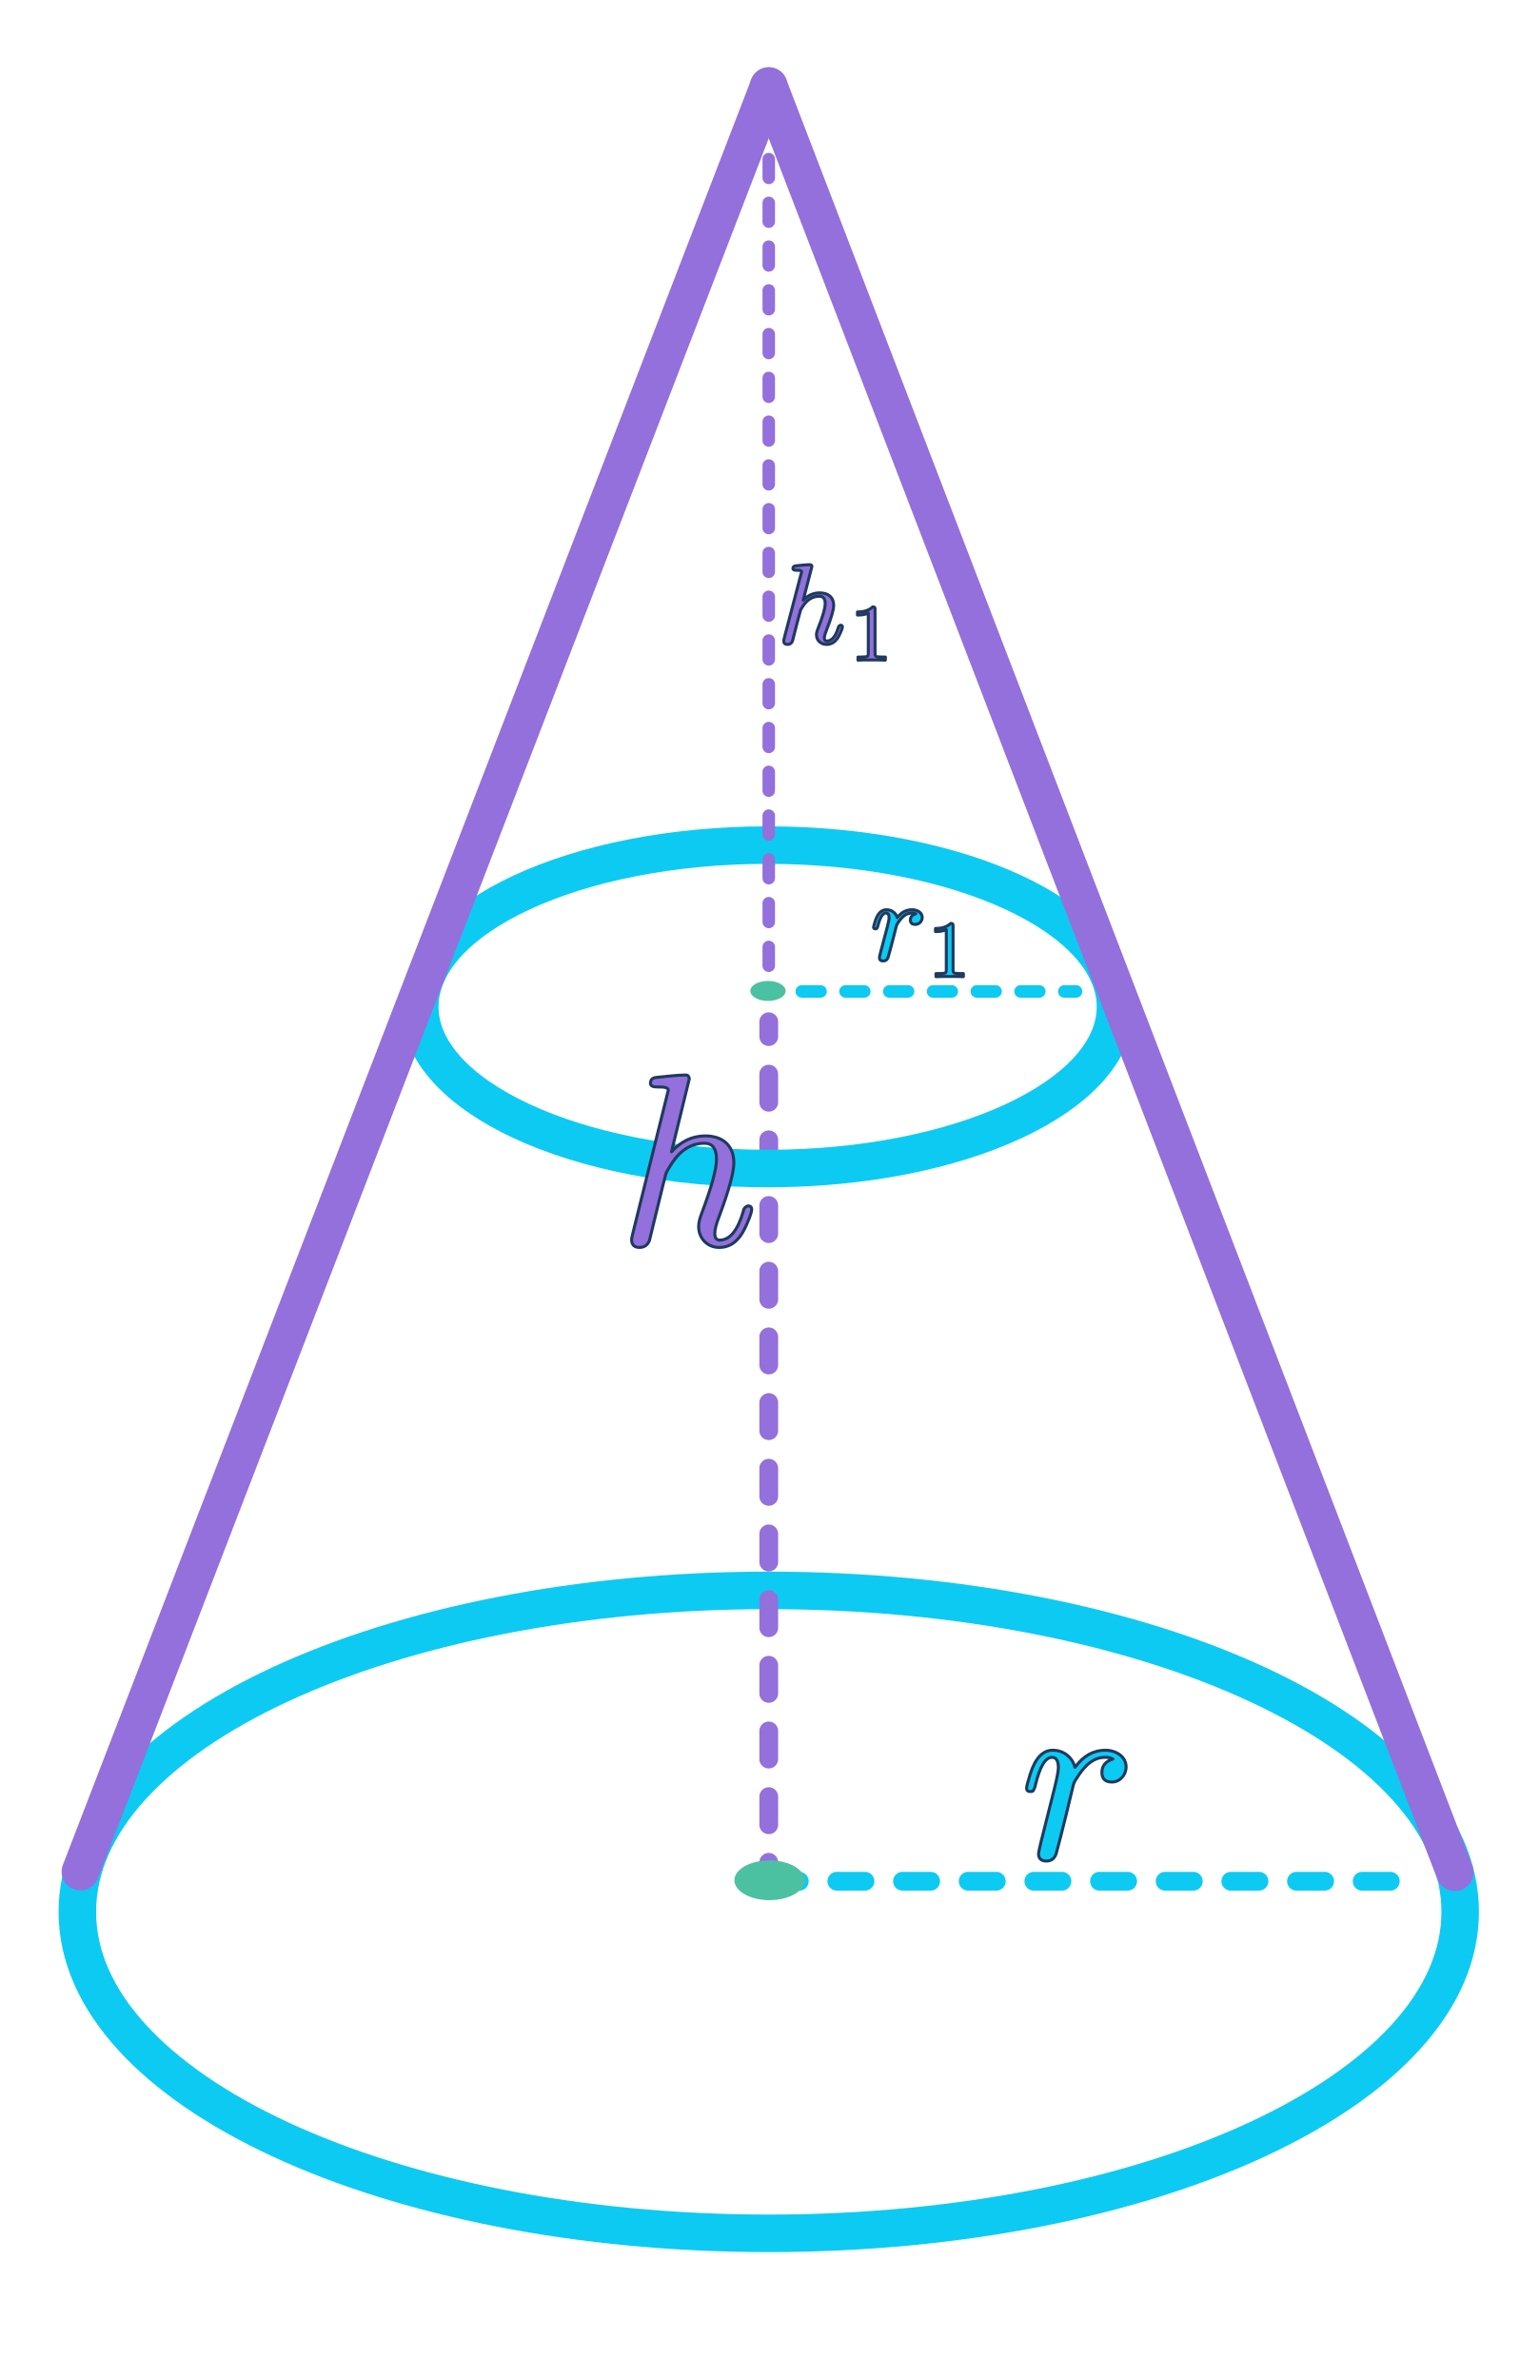
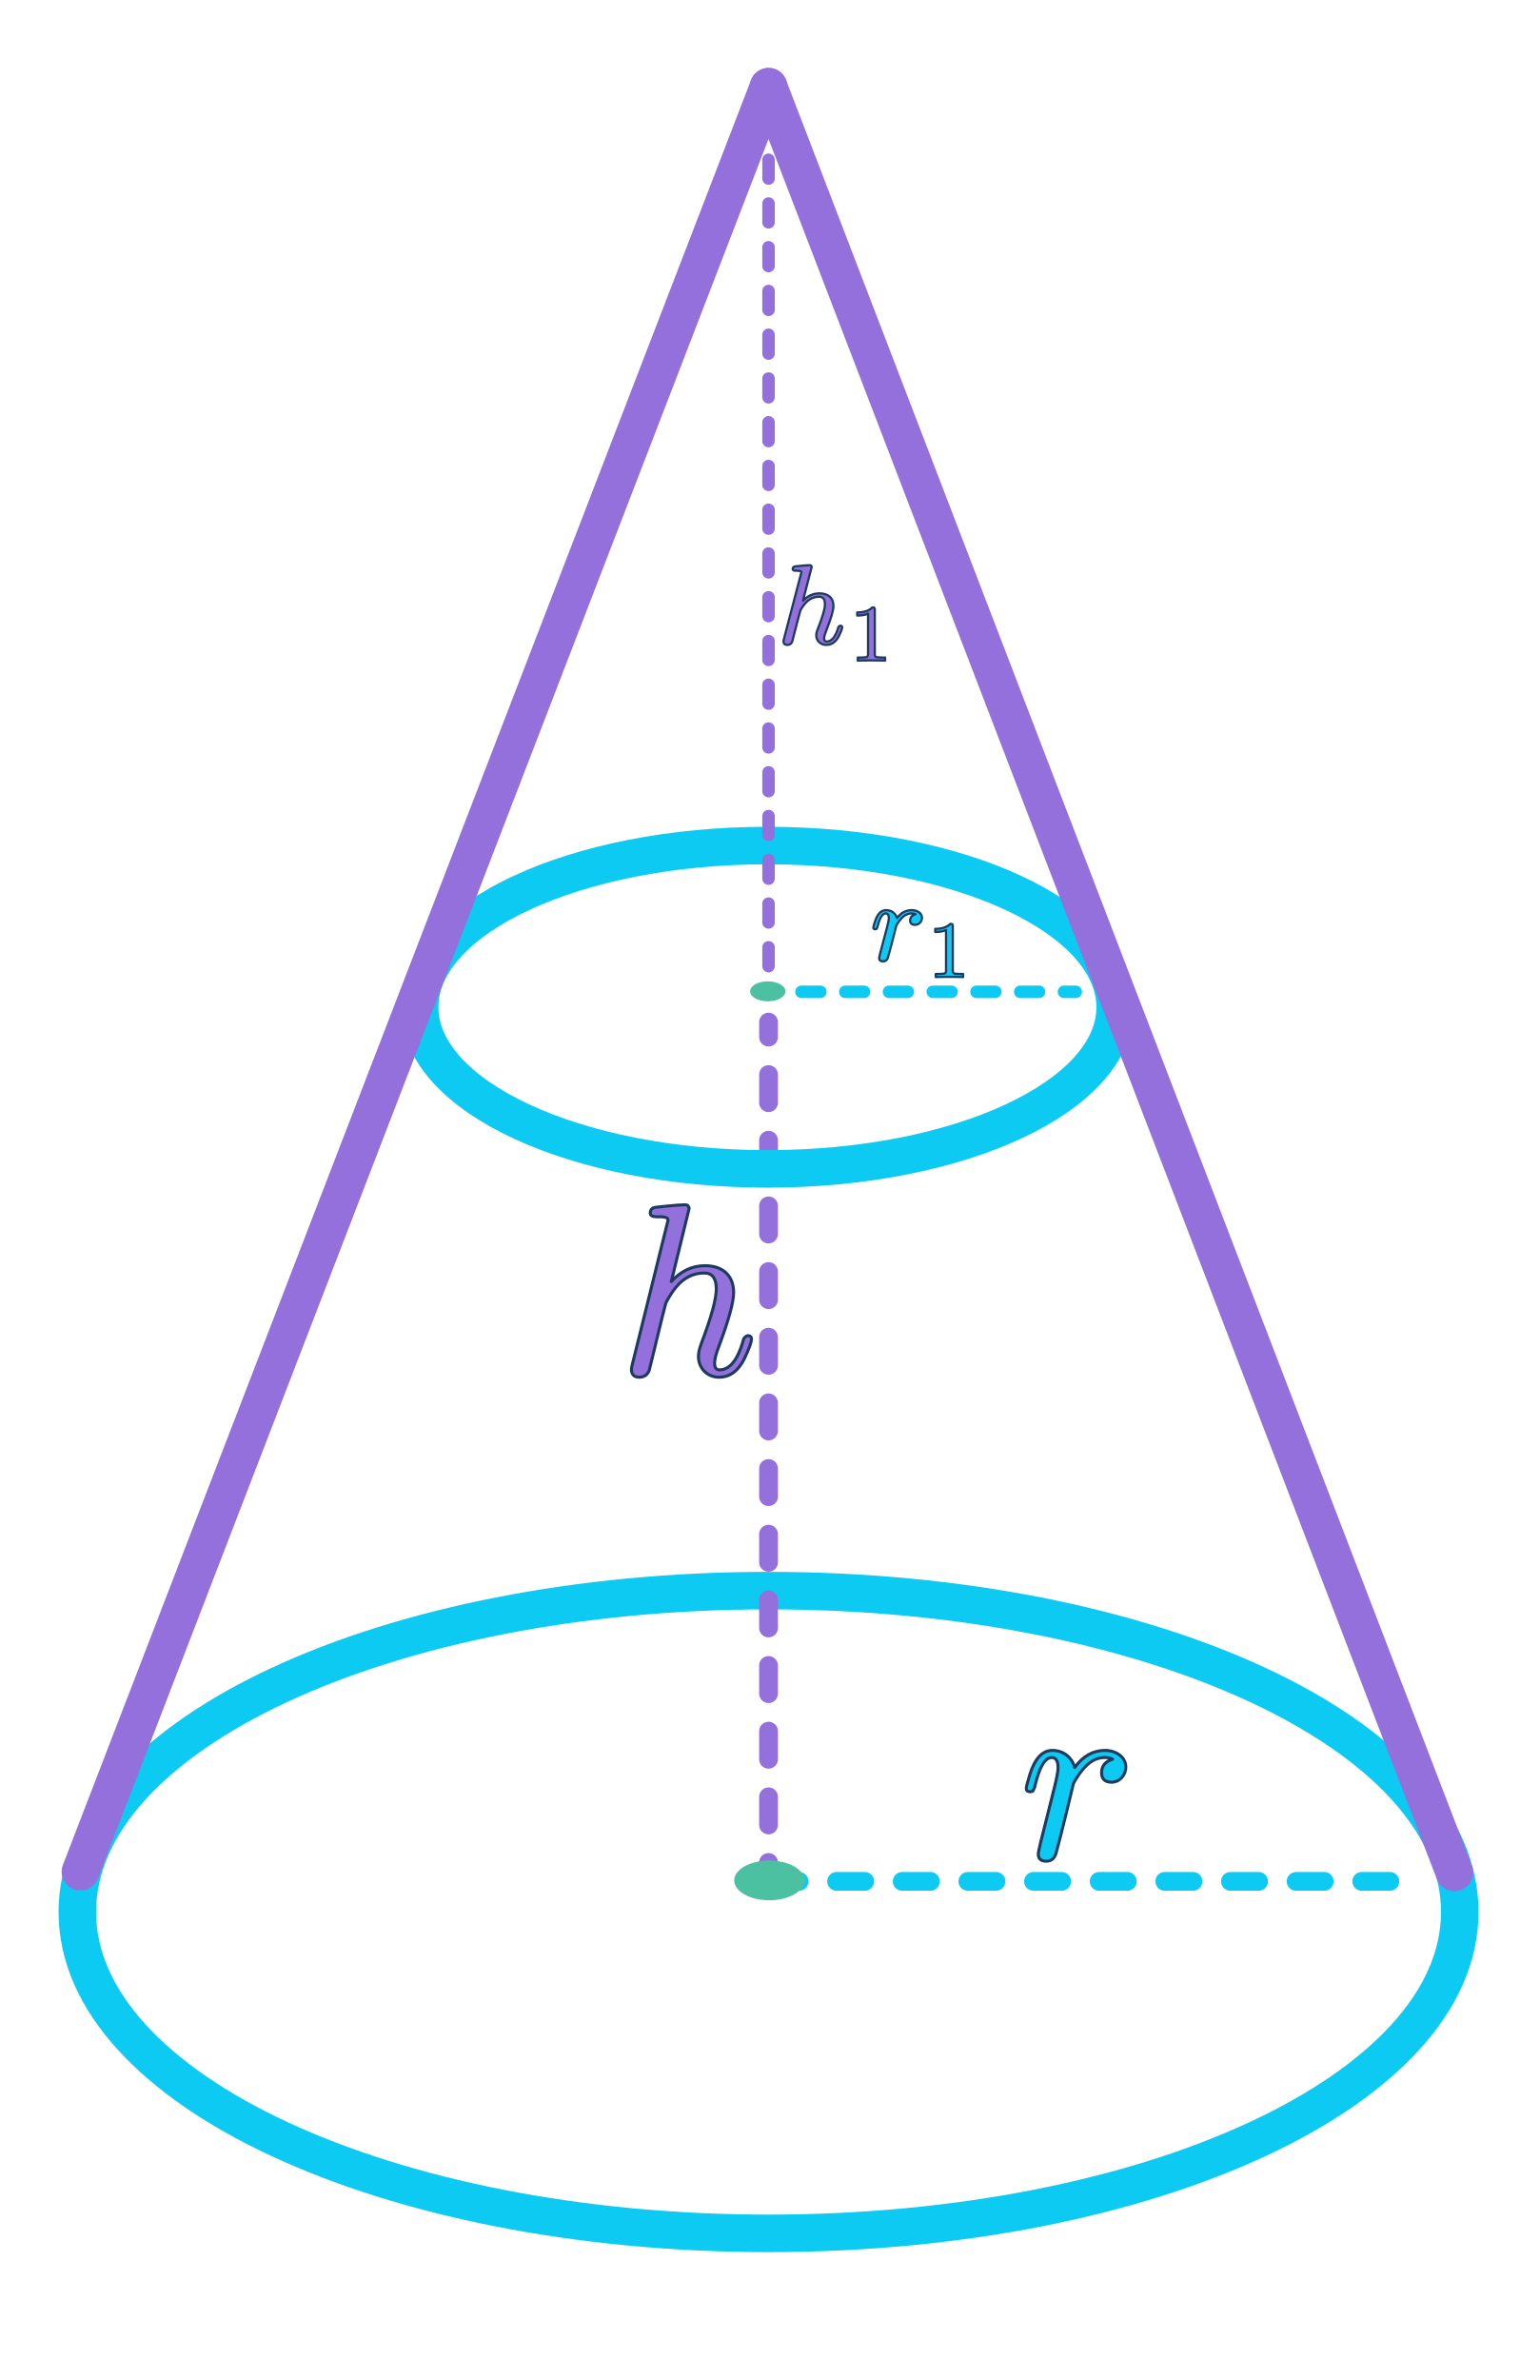
- <svg xmlns="http://www.w3.org/2000/svg" width="110" height="170" viewBox="0 0 513 748" version="1.1" xml:space="preserve" style="fill-rule:evenodd;clip-rule:evenodd;stroke-linecap:square;">
-   <ellipse cx="256.143" cy="614.464" rx="230.373" ry="107.083" style="fill:none;stroke:#0dcaf2;stroke-width:12.5px;" />
-   <path d="M256.14,607.336l-0,-289.387" style="fill:none;stroke:#9370db;stroke-width:6.25px;stroke-linecap:round;stroke-linejoin:round;stroke-miterlimit:1.5;stroke-dasharray:9.38,12.5,0,0,0,0;" />
-   <path d="M256.938,604.263l215.562,-0" style="fill:none;stroke:#0dcaf2;stroke-width:6.25px;stroke-linecap:round;stroke-linejoin:round;stroke-miterlimit:1.5;stroke-dasharray:9.38,12.5,0,0,0,0;" />
-   <path d="M267.141,307.851l91.374,-0" style="fill:none;stroke:#0dcaf2;stroke-width:4.17px;stroke-linecap:round;stroke-linejoin:round;stroke-miterlimit:1.5;stroke-dasharray:6.25,8.33,0,0,0,0;" />
-   <ellipse cx="255.762" cy="312.983" rx="115.897" ry="53.872" style="fill:none;stroke:#0dcaf2;stroke-width:12.5px;" />
-   <path d="M256.14,299.289l-0,-274.561" style="fill:none;stroke:#9370db;stroke-width:4.17px;stroke-linecap:round;stroke-linejoin:round;stroke-miterlimit:1.5;stroke-dasharray:6.25,8.33,0,0,0,0;" />
-   <path d="M256.139,6.25l228.585,595.024" style="fill:none;stroke:#9370db;stroke-width:12.5px;stroke-linecap:round;stroke-linejoin:round;stroke-miterlimit:1.5;" />
-   <path d="M256.15,6.254l-229.363,594.805" style="fill:none;stroke:#9370db;stroke-width:12.5px;stroke-linecap:round;stroke-linejoin:round;stroke-miterlimit:1.5;" />
-   <path d="M244.696,603.942c0,-3.654 5.239,-6.621 11.692,-6.621c6.453,0 11.692,2.967 11.692,6.621c0,3.654 -5.239,6.62 -11.692,6.62c-6.453,0 -11.692,-2.966 -11.692,-6.62Z" style="fill:#4cc1a1;" />
-   <path d="M250.003,307.689c0,-1.838 2.636,-3.331 5.883,-3.331c3.246,0 5.882,1.493 5.882,3.331c-0,1.838 -2.636,3.331 -5.882,3.331c-3.247,-0 -5.883,-1.493 -5.883,-3.331Z" style="fill:#4cc1a1;" />
+ <svg xmlns="http://www.w3.org/2000/svg" width="110" height="170" viewBox="0 0 573 835" version="1.1" xml:space="preserve" style="fill-rule:evenodd;clip-rule:evenodd;stroke-linecap:square;">
+   <ellipse cx="286.019" cy="686.136" rx="257.244" ry="119.573" style="fill:none;stroke:#0dcaf2;stroke-width:13.96px;" />
+   <path d="M286.016,678.177l0,-323.142" style="fill:none;stroke:#9370db;stroke-width:6.98px;stroke-linecap:round;stroke-linejoin:round;stroke-miterlimit:1.5;stroke-dasharray:10.47,13.96,0,0,0,0;" />
+   <path d="M286.907,674.746l240.706,-0" style="fill:none;stroke:#0dcaf2;stroke-width:6.98px;stroke-linecap:round;stroke-linejoin:round;stroke-miterlimit:1.5;stroke-dasharray:10.47,13.96,0,0,0,0;" />
+   <path d="M298.3,343.759l102.032,0" style="fill:none;stroke:#0dcaf2;stroke-width:4.66px;stroke-linecap:round;stroke-linejoin:round;stroke-miterlimit:1.5;stroke-dasharray:6.98,9.3,0,0,0,0;" />
+   <ellipse cx="285.594" cy="349.49" rx="129.415" ry="60.156" style="fill:none;stroke:#0dcaf2;stroke-width:13.96px;" />
+   <path d="M286.016,334.199l0,-306.587" style="fill:none;stroke:#9370db;stroke-width:4.66px;stroke-linecap:round;stroke-linejoin:round;stroke-miterlimit:1.5;stroke-dasharray:6.98,9.3,0,0,0,0;" />
+   <path d="M286.015,6.979l255.248,664.429" style="fill:none;stroke:#9370db;stroke-width:13.96px;stroke-linecap:round;stroke-linejoin:round;stroke-miterlimit:1.5;" />
+   <path d="M286.027,6.983l-256.116,664.185" style="fill:none;stroke:#9370db;stroke-width:13.96px;stroke-linecap:round;stroke-linejoin:round;stroke-miterlimit:1.5;" />
+   <path d="M273.237,674.387c0,-4.08 5.85,-7.393 13.056,-7.393c7.206,-0 13.056,3.313 13.056,7.393c-0,4.08 -5.85,7.392 -13.056,7.392c-7.206,0 -13.056,-3.312 -13.056,-7.392Z" style="fill:#4cc1a1;" />
+   <path d="M279.163,343.579c0,-2.053 2.944,-3.72 6.569,-3.72c3.625,-0 6.569,1.667 6.569,3.72c-0,2.052 -2.944,3.719 -6.569,3.719c-3.625,0 -6.569,-1.667 -6.569,-3.719Z" style="fill:#4cc1a1;" />
+   <path id="MJX-105-NCM-I-210E" d="M276.58,473.599c-2.092,7.188 -5.004,10.828 -8.827,10.828c-1.182,0 -1.819,-0.819 -1.819,-2.548c0,-1.364 0.546,-3.458 1.637,-6.279c3.641,-9.736 5.461,-16.378 5.461,-19.927c-0,-6.461 -4.187,-10.01 -10.646,-10.01c-4.823,0 -9.009,2.002 -12.558,5.915l6.643,-27.208c-0.182,-0.818 -0.364,-1.365 -1.548,-1.365c-3.002,0 -9.645,0.82 -10.828,0.911c-1.364,0.182 -2.092,0.818 -2.092,2.184c-0,0.91 0.818,1.364 2.456,1.364c1.911,0 4.004,-0.09 4.186,1.184l-13.285,53.595c-0.273,1.001 -0.364,1.638 -0.364,2.002c-0,1.911 1,2.913 2.912,2.913c1.82,-0 3.093,-0.91 3.73,-2.64l3.64,-14.923c1.092,-4.459 1.911,-7.825 2.548,-10.1c0.273,-0.637 1.001,-1.912 2.184,-3.732c3.276,-4.913 7.279,-7.37 12.102,-7.37c3.003,0 4.459,2.003 4.459,5.915c-0,3.731 -1.82,10.374 -5.459,20.018c-0.82,2.094 -1.184,3.732 -1.184,5.097c-0,4.367 3.276,7.735 7.643,7.735c4.005,-0 7.189,-2.276 9.464,-6.917c1.73,-3.639 2.64,-6.097 2.64,-7.279c-0,-0.819 -0.456,-1.274 -1.456,-1.274c-0.274,-0 -1.639,0.819 -1.639,1.911Z" style="fill:#9370db;fill-rule:nonzero;stroke:#1e3a5f;stroke-width:1.12px;stroke-linecap:butt;stroke-linejoin:round;stroke-miterlimit:2;" />
+   <path id="MJX-105-NCM-I-1D45F" d="M418.971,632.206c0,-3.822 -3.73,-6.188 -7.735,-6.188c-4.458,-0 -8.189,2.092 -11.282,6.369c-0.91,-3.549 -4.004,-6.369 -8.281,-6.369c-3.731,-0 -6.461,2.912 -8.372,8.827c-0.91,3.002 -1.364,4.731 -1.364,5.277c-0,0.819 0.454,1.274 1.456,1.274c0.454,-0 0.727,-0.09 1,-0.273c0.455,-0.819 0.728,-1.456 0.819,-2.093c1.638,-6.916 3.731,-10.374 6.188,-10.374c1.547,0 2.365,1.274 2.365,3.822c0,1.183 -0.454,3.641 -1.364,7.371l-5.187,20.656c-0.272,1.183 -0.818,3.549 -0.818,4.003c-0,1.82 1,2.73 2.911,2.73c1.82,0 3.003,-0.91 3.64,-2.73l1.728,-6.551c1.002,-3.913 1.639,-6.461 1.912,-7.644l2.821,-11.647c0.182,-0.728 0.91,-1.911 2.092,-3.639c2.457,-3.459 5.278,-6.371 9.736,-6.371c1.092,0 2.002,0.182 2.822,0.638c-2.73,0.818 -4.095,2.548 -4.095,5.005c0,2.366 1.273,3.548 3.731,3.548c3.003,0 5.277,-2.638 5.277,-5.641Z" style="fill:#0dcaf2;fill-rule:nonzero;stroke:#1e3a5f;stroke-width:1.12px;stroke-linecap:butt;stroke-linejoin:round;stroke-miterlimit:2;" />
  <g>
-     <path id="MJX-105-NCM-I-210E" d="M247.69,380.998c-1.874,6.437 -4.482,9.697 -7.905,9.697c-1.059,-0 -1.629,-0.734 -1.629,-2.282c-0,-1.222 0.489,-3.097 1.466,-5.623c3.26,-8.719 4.89,-14.668 4.89,-17.846c-0,-5.786 -3.749,-8.964 -9.534,-8.964c-4.319,0 -8.068,1.793 -11.246,5.297l5.949,-24.366c-0.163,-0.733 -0.326,-1.222 -1.386,-1.222c-2.689,0 -8.638,0.734 -9.697,0.815c-1.222,0.163 -1.874,0.733 -1.874,1.956c-0,0.815 0.733,1.222 2.2,1.222c1.711,0 3.586,-0.081 3.749,1.06l-11.898,47.997c-0.244,0.896 -0.326,1.467 -0.326,1.793c0,1.711 0.896,2.608 2.608,2.608c1.63,-0 2.77,-0.815 3.341,-2.364l3.259,-13.364c0.978,-3.993 1.712,-7.008 2.282,-9.045c0.245,-0.571 0.897,-1.712 1.956,-3.342c2.934,-4.4 6.519,-6.6 10.838,-6.6c2.689,-0 3.993,1.793 3.993,5.297c0,3.341 -1.63,9.29 -4.889,17.927c-0.734,1.875 -1.06,3.342 -1.06,4.564c0,3.911 2.934,6.927 6.845,6.927c3.586,-0 6.438,-2.038 8.475,-6.194c1.549,-3.259 2.364,-5.46 2.364,-6.519c-0,-0.733 -0.408,-1.141 -1.304,-1.141c-0.245,0 -1.467,0.734 -1.467,1.712Z" style="fill:#9370db;fill-rule:nonzero;stroke:#1e3a5f;stroke-width:1px;stroke-linecap:butt;stroke-linejoin:round;stroke-miterlimit:2;" />
+     <path id="MJX-119-NCM-I-1D45F" d="M343.116,316.23c-0,-1.768 -1.824,-2.861 -3.781,-2.861c-2.18,-0 -4.004,0.967 -5.517,2.944c-0.444,-1.64 -1.957,-2.944 -4.047,-2.944c-1.824,-0 -3.158,1.345 -4.093,4.08c-0.444,1.388 -0.668,2.188 -0.668,2.44c0,0.379 0.224,0.59 0.713,0.59c0.222,-0 0.355,-0.043 0.489,-0.127c0.222,-0.378 0.356,-0.673 0.401,-0.968c0.8,-3.197 1.823,-4.796 3.024,-4.796c0.757,0 1.156,0.59 1.156,1.768c0,0.546 -0.222,1.683 -0.666,3.407l-2.536,9.55c-0.134,0.546 -0.401,1.641 -0.401,1.851c0,0.842 0.49,1.263 1.424,1.263c0.89,-0 1.468,-0.421 1.78,-1.263l0.845,-3.029c0.489,-1.809 0.801,-2.987 0.933,-3.534l1.38,-5.385c0.089,-0.336 0.444,-0.884 1.022,-1.683c1.202,-1.598 2.581,-2.945 4.761,-2.945c0.533,0 0.978,0.085 1.379,0.295c-1.335,0.379 -2.002,1.178 -2.002,2.314c-0,1.094 0.623,1.64 1.823,1.64c1.468,0 2.581,-1.219 2.581,-2.607Z" style="fill:#0dcaf2;fill-rule:nonzero;stroke:#1e3a5f;stroke-width:0.83px;stroke-linecap:butt;stroke-linejoin:round;stroke-miterlimit:2;" />
  </g>
  <g>
-     <path id="MJX-105-NCM-I-1D45F" d="M375.207,566.167c0,-3.423 -3.341,-5.542 -6.927,-5.542c-3.993,0 -7.334,1.874 -10.104,5.704c-0.815,-3.178 -3.586,-5.704 -7.416,-5.704c-3.341,0 -5.786,2.608 -7.497,7.905c-0.815,2.689 -1.222,4.237 -1.222,4.726c-0,0.734 0.407,1.141 1.304,1.141c0.407,0 0.651,-0.081 0.896,-0.244c0.407,-0.734 0.652,-1.304 0.733,-1.875c1.467,-6.193 3.341,-9.29 5.542,-9.29c1.385,0 2.118,1.141 2.118,3.423c0,1.059 -0.407,3.26 -1.222,6.601l-4.645,18.498c-0.244,1.059 -0.733,3.178 -0.733,3.585c-0,1.63 0.896,2.445 2.607,2.445c1.63,0 2.69,-0.815 3.26,-2.445l1.548,-5.867c0.897,-3.504 1.467,-5.786 1.712,-6.845l2.526,-10.431c0.163,-0.652 0.815,-1.711 1.874,-3.259c2.2,-3.097 4.726,-5.705 8.719,-5.705c0.978,0 1.793,0.163 2.527,0.571c-2.445,0.733 -3.667,2.282 -3.667,4.482c-0,2.119 1.14,3.178 3.341,3.178c2.689,-0 4.726,-2.363 4.726,-5.052Z" style="fill:#0dcaf2;fill-rule:nonzero;stroke:#1e3a5f;stroke-width:1px;stroke-linecap:butt;stroke-linejoin:round;stroke-miterlimit:2;" />
+     <path id="MJX-119-NCM-N-31" d="M353.71,318.465c-1.288,1.249 -3.175,1.874 -5.66,1.874l0,1.159c1.635,0 2.987,-0.238 4.026,-0.713l-0,15.05c-0,0.536 -0.127,0.892 -0.409,1.041c-0.284,0.149 -1.07,0.238 -2.327,0.238l-1.101,0l-0,1.16c0.786,-0.06 2.484,-0.089 5.095,-0.089c2.61,0 4.308,0.029 5.094,0.089l0,-1.16l-1.101,0c-1.289,0 -2.075,-0.089 -2.327,-0.238c-0.251,-0.149 -0.409,-0.505 -0.409,-1.041l0,-16.478c0,-0.714 -0.062,-0.892 -0.881,-0.892Z" style="fill:#0dcaf2;fill-rule:nonzero;stroke:#1e3a5f;stroke-width:0.83px;stroke-linecap:butt;stroke-linejoin:round;stroke-miterlimit:2;" />
  </g>
  <g>
-     <g>
-       <path id="MJX-119-NCM-I-1D45F" d="M307.275,283.197c0,-1.583 -1.633,-2.562 -3.386,-2.562c-1.952,-0 -3.585,0.866 -4.94,2.637c-0.398,-1.469 -1.753,-2.637 -3.625,-2.637c-1.633,-0 -2.828,1.205 -3.665,3.654c-0.398,1.243 -0.598,1.959 -0.598,2.185c0,0.339 0.2,0.528 0.638,0.528c0.199,-0 0.318,-0.038 0.438,-0.113c0.199,-0.339 0.319,-0.603 0.359,-0.867c0.717,-2.863 1.633,-4.295 2.708,-4.295c0.678,0 1.036,0.528 1.036,1.583c0,0.489 -0.199,1.507 -0.597,3.051l-2.271,8.553c-0.12,0.489 -0.359,1.469 -0.359,1.657c0,0.754 0.439,1.131 1.275,1.131c0.797,-0 1.315,-0.377 1.594,-1.131l0.757,-2.712c0.438,-1.62 0.717,-2.675 0.836,-3.165l1.235,-4.823c0.08,-0.301 0.398,-0.791 0.916,-1.507c1.076,-1.431 2.311,-2.637 4.263,-2.637c0.478,0 0.876,0.076 1.235,0.264c-1.195,0.339 -1.793,1.055 -1.793,2.072c0,0.98 0.558,1.469 1.633,1.469c1.315,0 2.311,-1.092 2.311,-2.335Z" style="fill:#0dcaf2;fill-rule:nonzero;stroke:#1e3a5f;stroke-width:1px;stroke-linecap:butt;stroke-linejoin:round;stroke-miterlimit:2;" />
-     </g>
-     <g>
-       <path id="MJX-119-NCM-N-31" d="M316.763,285.199c-1.154,1.118 -2.844,1.678 -5.069,1.678l-0,1.038c1.464,0 2.675,-0.213 3.605,-0.639l-0,13.478c-0,0.48 -0.113,0.799 -0.366,0.933c-0.254,0.133 -0.958,0.213 -2.084,0.213l-0.986,-0l-0,1.039c0.704,-0.054 2.225,-0.08 4.563,-0.08c2.337,-0 3.858,0.026 4.562,0.08l0,-1.039l-0.986,-0c-1.154,-0 -1.858,-0.08 -2.084,-0.213c-0.225,-0.134 -0.366,-0.453 -0.366,-0.933l0,-14.756c0,-0.64 -0.056,-0.799 -0.789,-0.799Z" style="fill:#0dcaf2;fill-rule:nonzero;stroke:#1e3a5f;stroke-width:1px;stroke-linecap:butt;stroke-linejoin:round;stroke-miterlimit:2;" />
-     </g>
+     <path id="MJX-119-NCM-I-210E" d="M311.91,208.42c-1.024,3.323 -2.447,5.007 -4.315,5.007c-0.578,0 -0.89,-0.379 -0.89,-1.178c0,-0.632 0.267,-1.599 0.801,-2.903c1.779,-4.501 2.669,-7.573 2.669,-9.214c-0,-2.987 -2.046,-4.627 -5.205,-4.627c-2.357,0 -4.404,0.926 -6.138,2.735l3.247,-12.579c-0.089,-0.379 -0.179,-0.632 -0.756,-0.632c-1.468,-0 -4.716,0.379 -5.294,0.421c-0.668,0.085 -1.023,0.378 -1.023,1.009c0,0.421 0.4,0.632 1.201,0.632c0.934,0 1.957,-0.042 2.046,0.546l-6.494,24.78c-0.134,0.463 -0.179,0.757 -0.179,0.925c0,0.884 0.489,1.347 1.424,1.347c0.89,-0 1.512,-0.421 1.824,-1.221l1.779,-6.899c0.534,-2.062 0.934,-3.618 1.245,-4.67c0.134,-0.294 0.49,-0.883 1.068,-1.724c1.601,-2.272 3.559,-3.408 5.917,-3.408c1.467,-0 2.18,0.926 2.18,2.735c-0,1.725 -0.89,4.796 -2.67,9.255c-0.4,0.967 -0.577,1.724 -0.577,2.355c-0,2.02 1.601,3.577 3.736,3.577c1.957,-0 3.514,-1.052 4.626,-3.198c0.845,-1.683 1.29,-2.818 1.29,-3.366c-0,-0.378 -0.222,-0.588 -0.711,-0.588c-0.134,-0 -0.801,0.378 -0.801,0.883Z" style="fill:#9370db;fill-rule:nonzero;stroke:#1e3a5f;stroke-width:0.83px;stroke-linecap:butt;stroke-linejoin:round;stroke-miterlimit:2;" />
  </g>
  <g>
-     <g>
-       <path id="MJX-119-NCM-I-210E" d="M279.329,186.649c-0.917,2.976 -2.191,4.484 -3.864,4.484c-0.518,-0 -0.797,-0.34 -0.797,-1.055c-0,-0.566 0.239,-1.432 0.717,-2.6c1.593,-4.031 2.39,-6.782 2.39,-8.251c0,-2.675 -1.832,-4.144 -4.661,-4.144c-2.111,-0 -3.944,0.829 -5.497,2.449l2.908,-11.265c-0.08,-0.339 -0.16,-0.566 -0.677,-0.566c-1.315,0 -4.223,0.34 -4.741,0.377c-0.598,0.076 -0.916,0.339 -0.916,0.904c-0,0.377 0.358,0.566 1.075,0.566c0.837,-0 1.753,-0.038 1.833,0.489l-5.816,22.191c-0.12,0.415 -0.16,0.678 -0.16,0.829c0,0.791 0.438,1.206 1.275,1.206c0.797,-0 1.354,-0.377 1.633,-1.093l1.594,-6.179c0.478,-1.846 0.836,-3.24 1.115,-4.182c0.12,-0.263 0.438,-0.791 0.956,-1.544c1.434,-2.035 3.187,-3.052 5.299,-3.052c1.314,-0 1.952,0.829 1.952,2.449c-0,1.545 -0.797,4.295 -2.391,8.289c-0.358,0.866 -0.517,1.544 -0.517,2.109c-0,1.809 1.434,3.203 3.346,3.203c1.753,-0 3.147,-0.942 4.143,-2.864c0.757,-1.507 1.155,-2.524 1.155,-3.014c0,-0.339 -0.199,-0.527 -0.637,-0.527c-0.12,-0 -0.717,0.339 -0.717,0.791Z" style="fill:#9370db;fill-rule:nonzero;stroke:#1e3a5f;stroke-width:1px;stroke-linecap:butt;stroke-linejoin:round;stroke-miterlimit:2;" />
-     </g>
-     <g>
-       <path id="MJX-119-NCM-N-311" d="M290.769,179.76c-1.155,1.118 -2.844,1.678 -5.069,1.678l-0,1.039c1.464,-0 2.675,-0.213 3.605,-0.64l-0,13.478c-0,0.48 -0.113,0.8 -0.366,0.933c-0.254,0.133 -0.958,0.213 -2.085,0.213l-0.985,-0l-0,1.039c0.704,-0.054 2.225,-0.08 4.562,-0.08c2.338,-0 3.859,0.026 4.563,0.08l-0,-1.039l-0.986,-0c-1.155,-0 -1.859,-0.08 -2.084,-0.213c-0.225,-0.133 -0.366,-0.453 -0.366,-0.933l-0,-14.756c-0,-0.639 -0.057,-0.799 -0.789,-0.799Z" style="fill:#9370db;fill-rule:nonzero;stroke:#1e3a5f;stroke-width:1px;stroke-linecap:butt;stroke-linejoin:round;stroke-miterlimit:2;" />
-     </g>
+     <path id="MJX-119-NCM-N-311" d="M324.684,200.728c-1.289,1.248 -3.175,1.873 -5.66,1.873l0,1.161c1.635,-0 2.987,-0.238 4.026,-0.715l-0,15.05c-0,0.536 -0.127,0.893 -0.409,1.042c-0.284,0.148 -1.07,0.238 -2.328,0.238l-1.1,-0l-0,1.16c0.786,-0.06 2.484,-0.089 5.094,-0.089c2.611,-0 4.309,0.029 5.095,0.089l0,-1.16l-1.101,-0c-1.29,-0 -2.076,-0.09 -2.327,-0.238c-0.251,-0.149 -0.409,-0.506 -0.409,-1.042l0,-16.477c0,-0.714 -0.063,-0.892 -0.881,-0.892Z" style="fill:#9370db;fill-rule:nonzero;stroke:#1e3a5f;stroke-width:0.83px;stroke-linecap:butt;stroke-linejoin:round;stroke-miterlimit:2;" />
  </g>
</svg>
